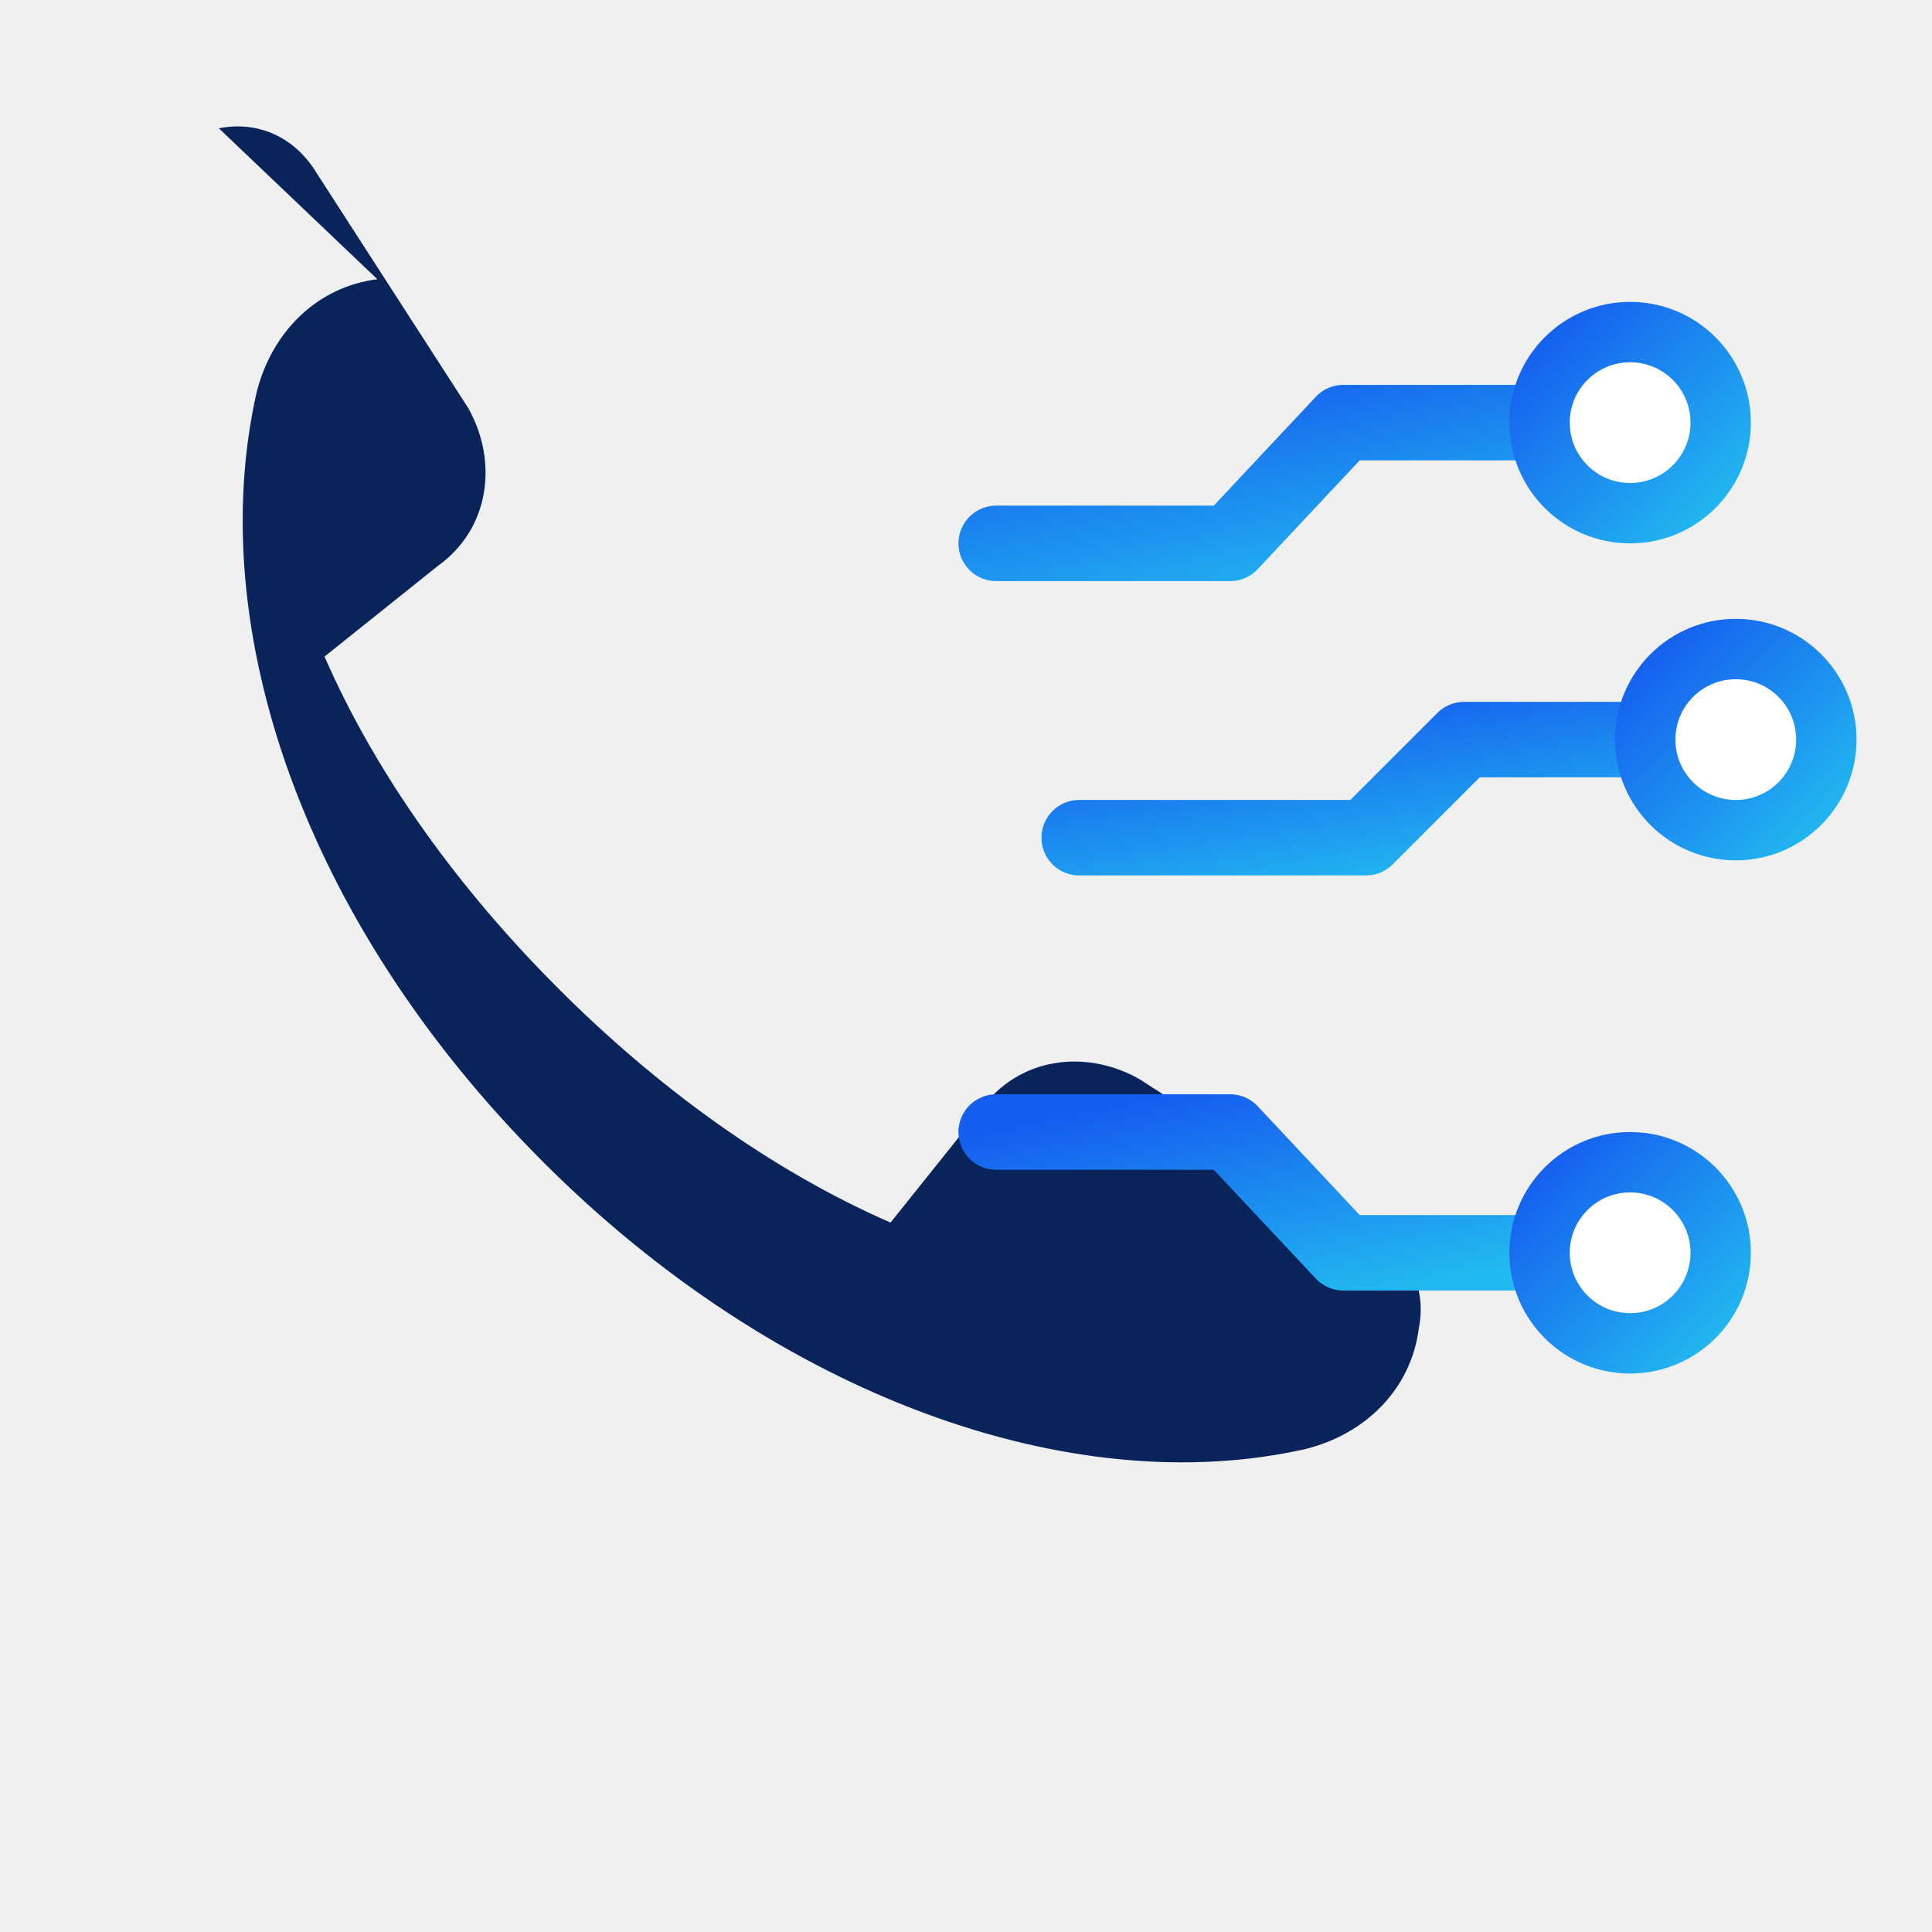
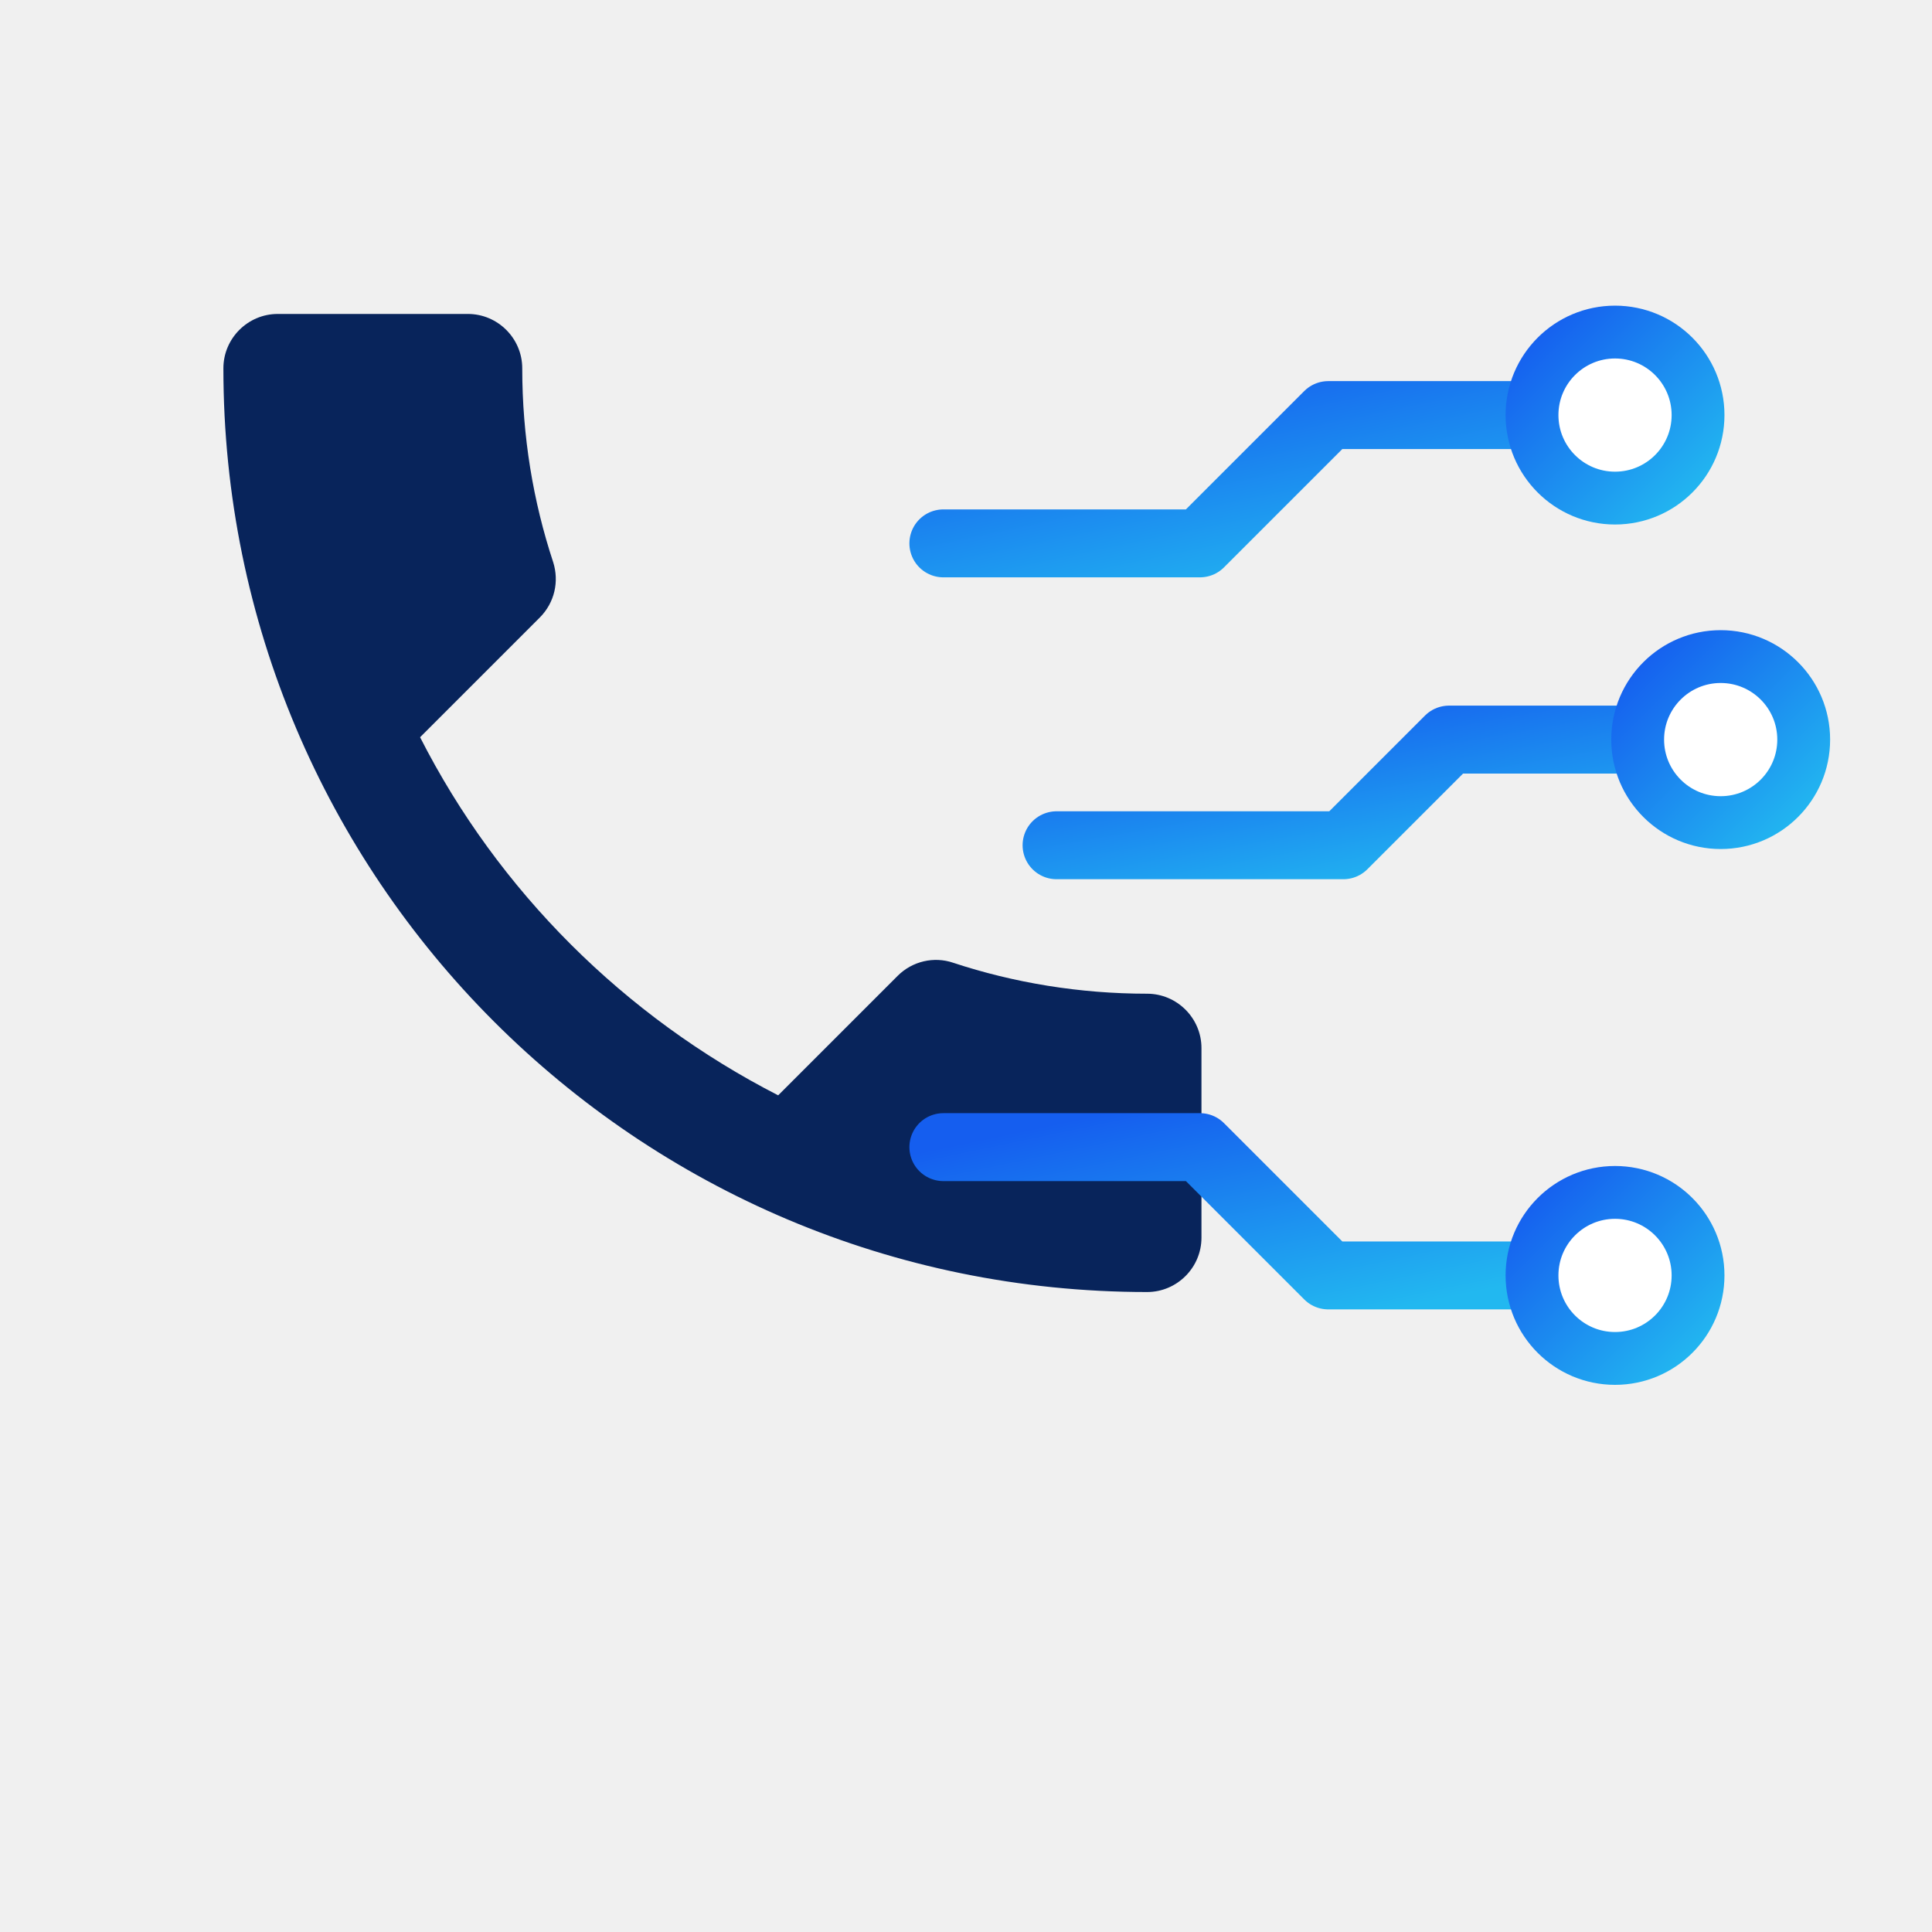
<svg xmlns="http://www.w3.org/2000/svg" viewBox="0 0 256 256" role="img" aria-labelledby="title desc">
  <defs>
    <linearGradient id="circuit" x1="0" y1="0" x2="1" y2="1">
      <stop offset="0" stop-color="#155EEF" />
      <stop offset="1" stop-color="#22B8F0" />
    </linearGradient>
  </defs>
-   <path fill="#08245B" d="M50 37c-8 1-14 7-16 15-7 31 6 70 38 102 31 31 70 45 101 38 8-2 14-8 15-16 1-5-1-10-6-13l-31-20c-7-4-16-3-21 4l-12 15c-16-7-31-18-44-31-13-13-24-28-31-44l15-12c7-5 8-14 4-21L42 23c-3-5-8-7-13-6l21 20Z" />
-   <g fill="none" stroke="url(#circuit)" stroke-width="10" stroke-linecap="round" stroke-linejoin="round">
-     <path d="M132 72h31l15-16h30" />
-     <path d="M143 111h38l13-13h28" />
-     <path d="M132 150h31l15 16h30" />
+   <g transform="translate(8 20) scale(7.2)">
+     <path fill="#08245B" d="M6.62 10.79c1.44 2.83 3.76 5.14 6.59 6.59l2.2-2.2c.27-.27.67-.36 1.02-.24 1.12.37 2.33.57 3.57.57.55 0 1 .45 1 1V20c0 .55-.45 1-1 1C10.61 21 3 13.39 3 4c0-.55.45-1 1-1h3.5c.55 0 1 .45 1 1 0 1.25.2 2.45.57 3.57.11.35.03.74-.25 1.02l-2.2 2.2Z" />
  </g>
-   <g fill="#fff" stroke="url(#circuit)" stroke-width="8">
-     <circle cx="216" cy="56" r="12" />
-     <circle cx="230" cy="98" r="12" />
-     <circle cx="216" cy="166" r="12" />
+   <g fill="none" stroke="url(#circuit)" stroke-width="9" stroke-linecap="round" stroke-linejoin="round">
+     <path d="M125 72h34l17-17h30" />
+     <path d="M140 112h38l14-14h28" />
+     <path d="M125 152h34l17 17h30" />
+   </g>
+   <g fill="#fff" stroke="url(#circuit)" stroke-width="7">
+     <circle cx="214" cy="55" r="11" />
+     <circle cx="228" cy="98" r="11" />
+     <circle cx="214" cy="169" r="11" />
  </g>
</svg>
